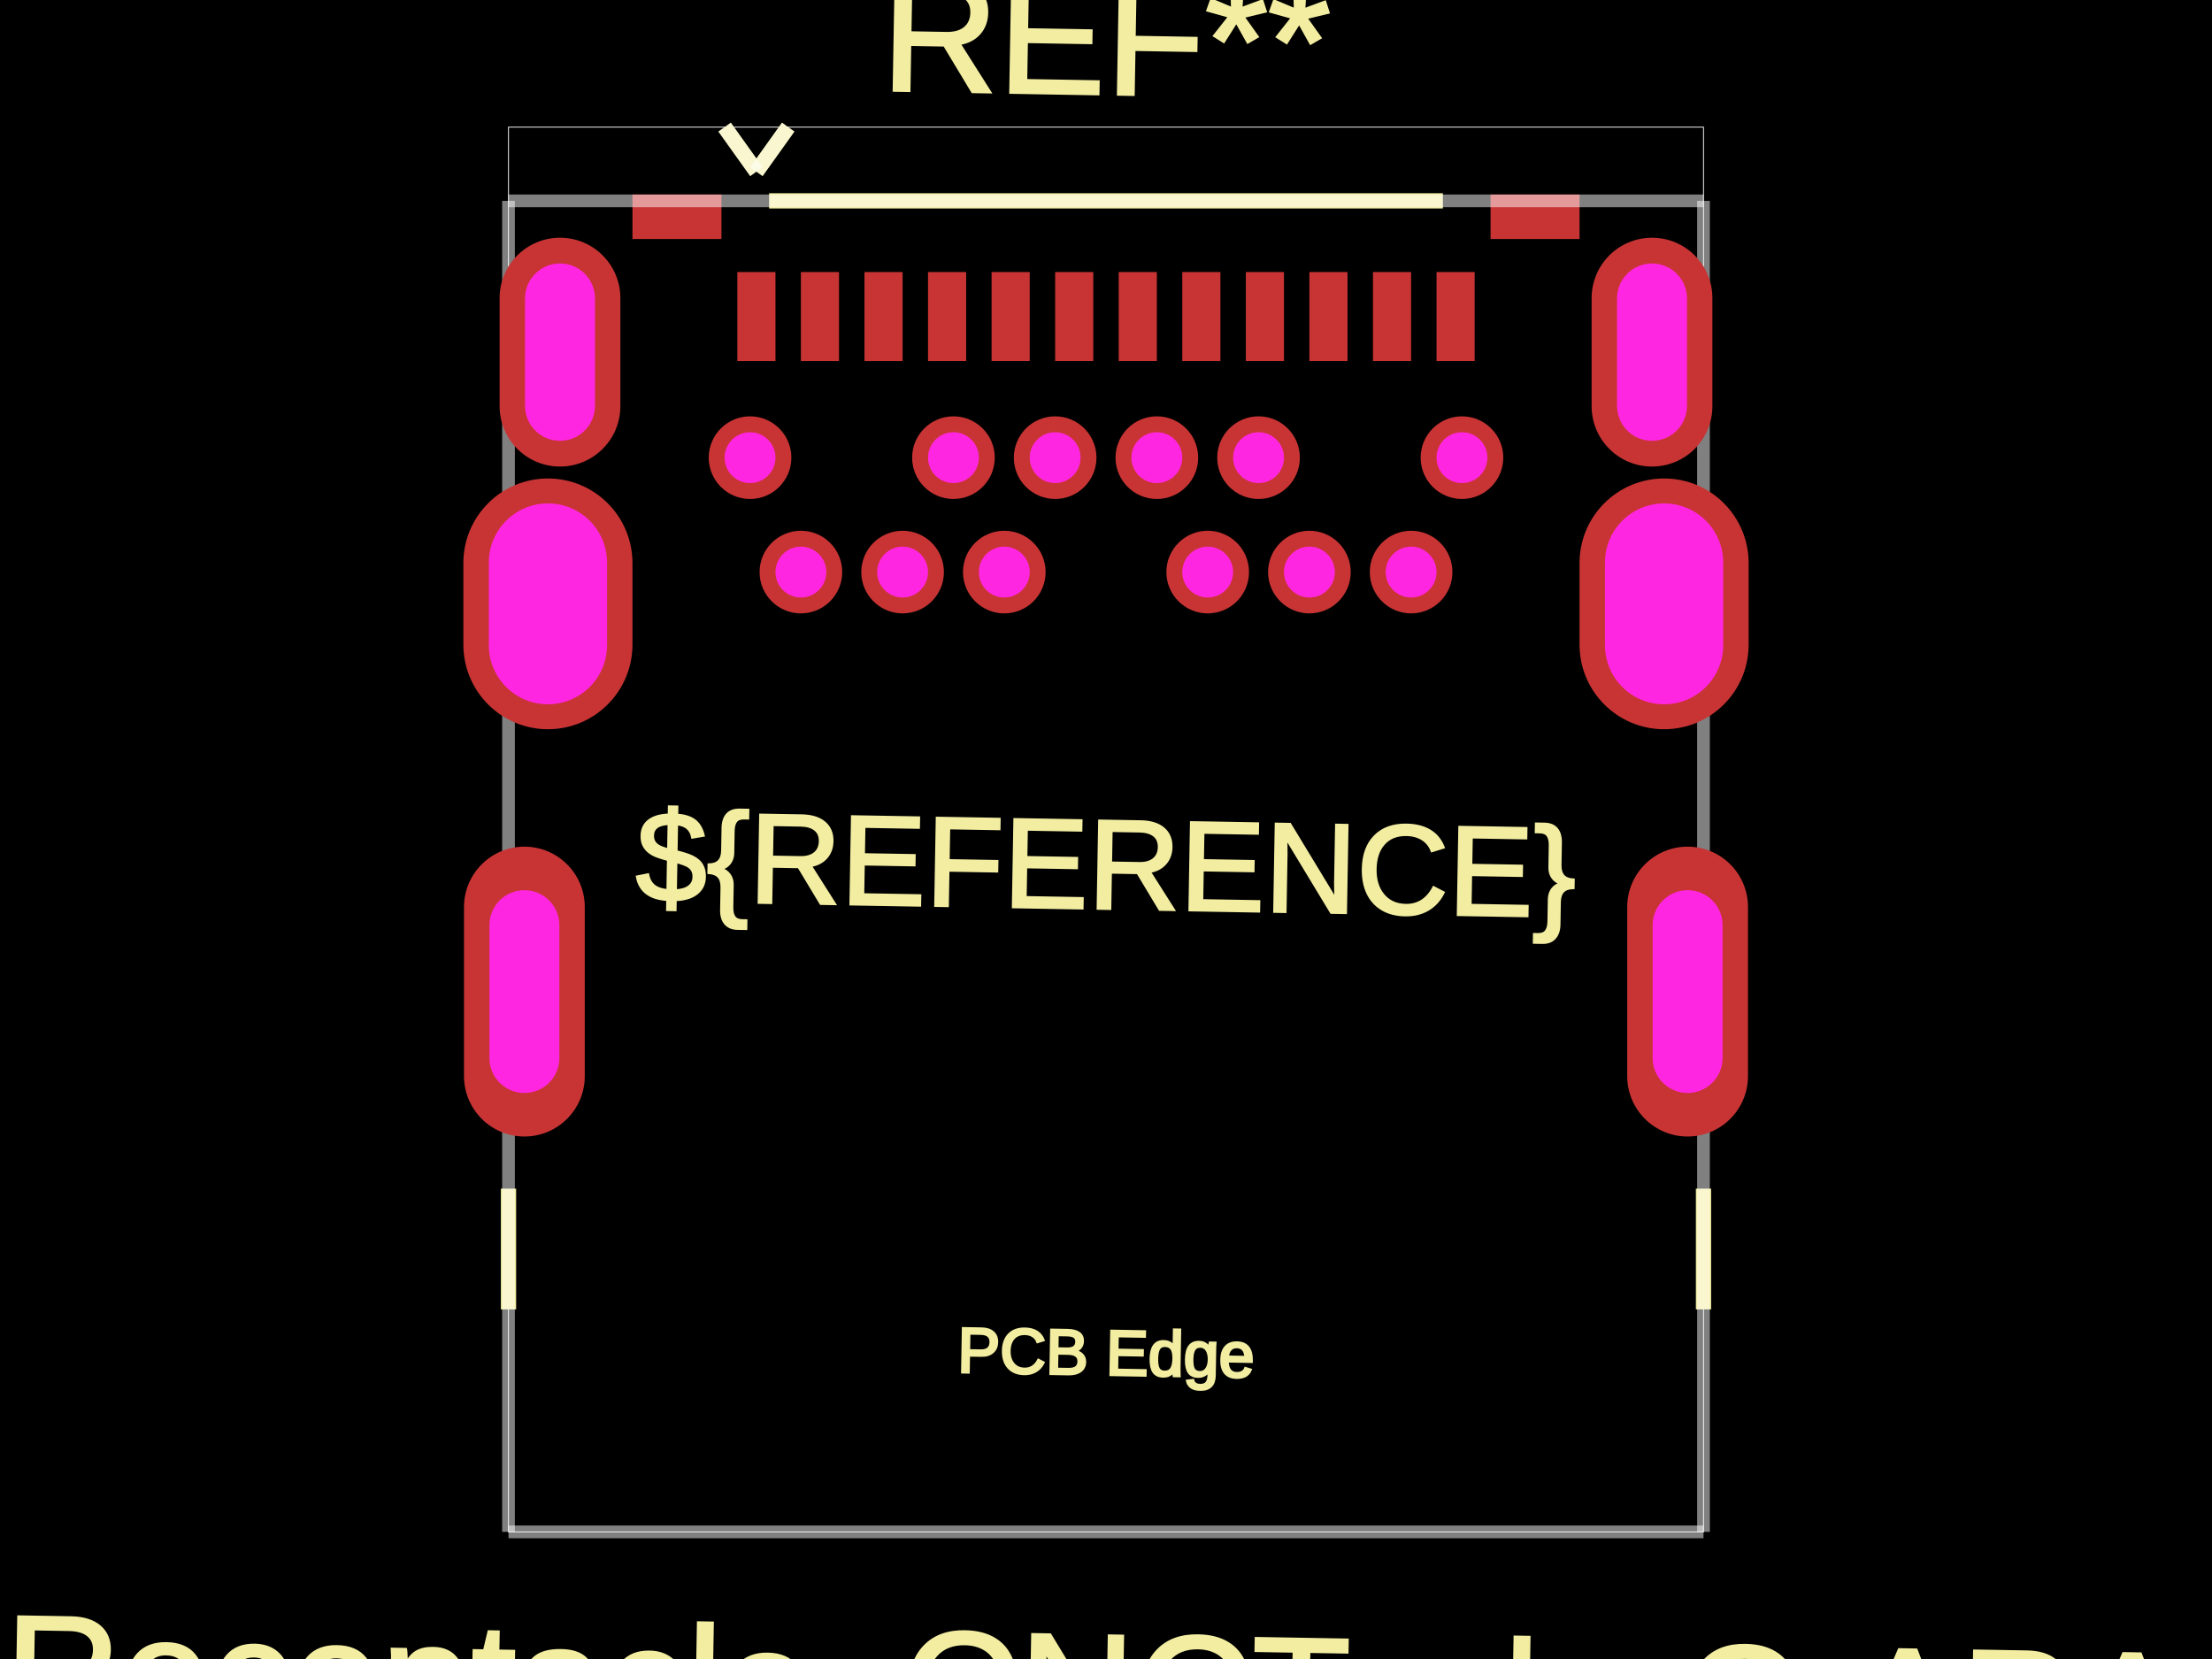
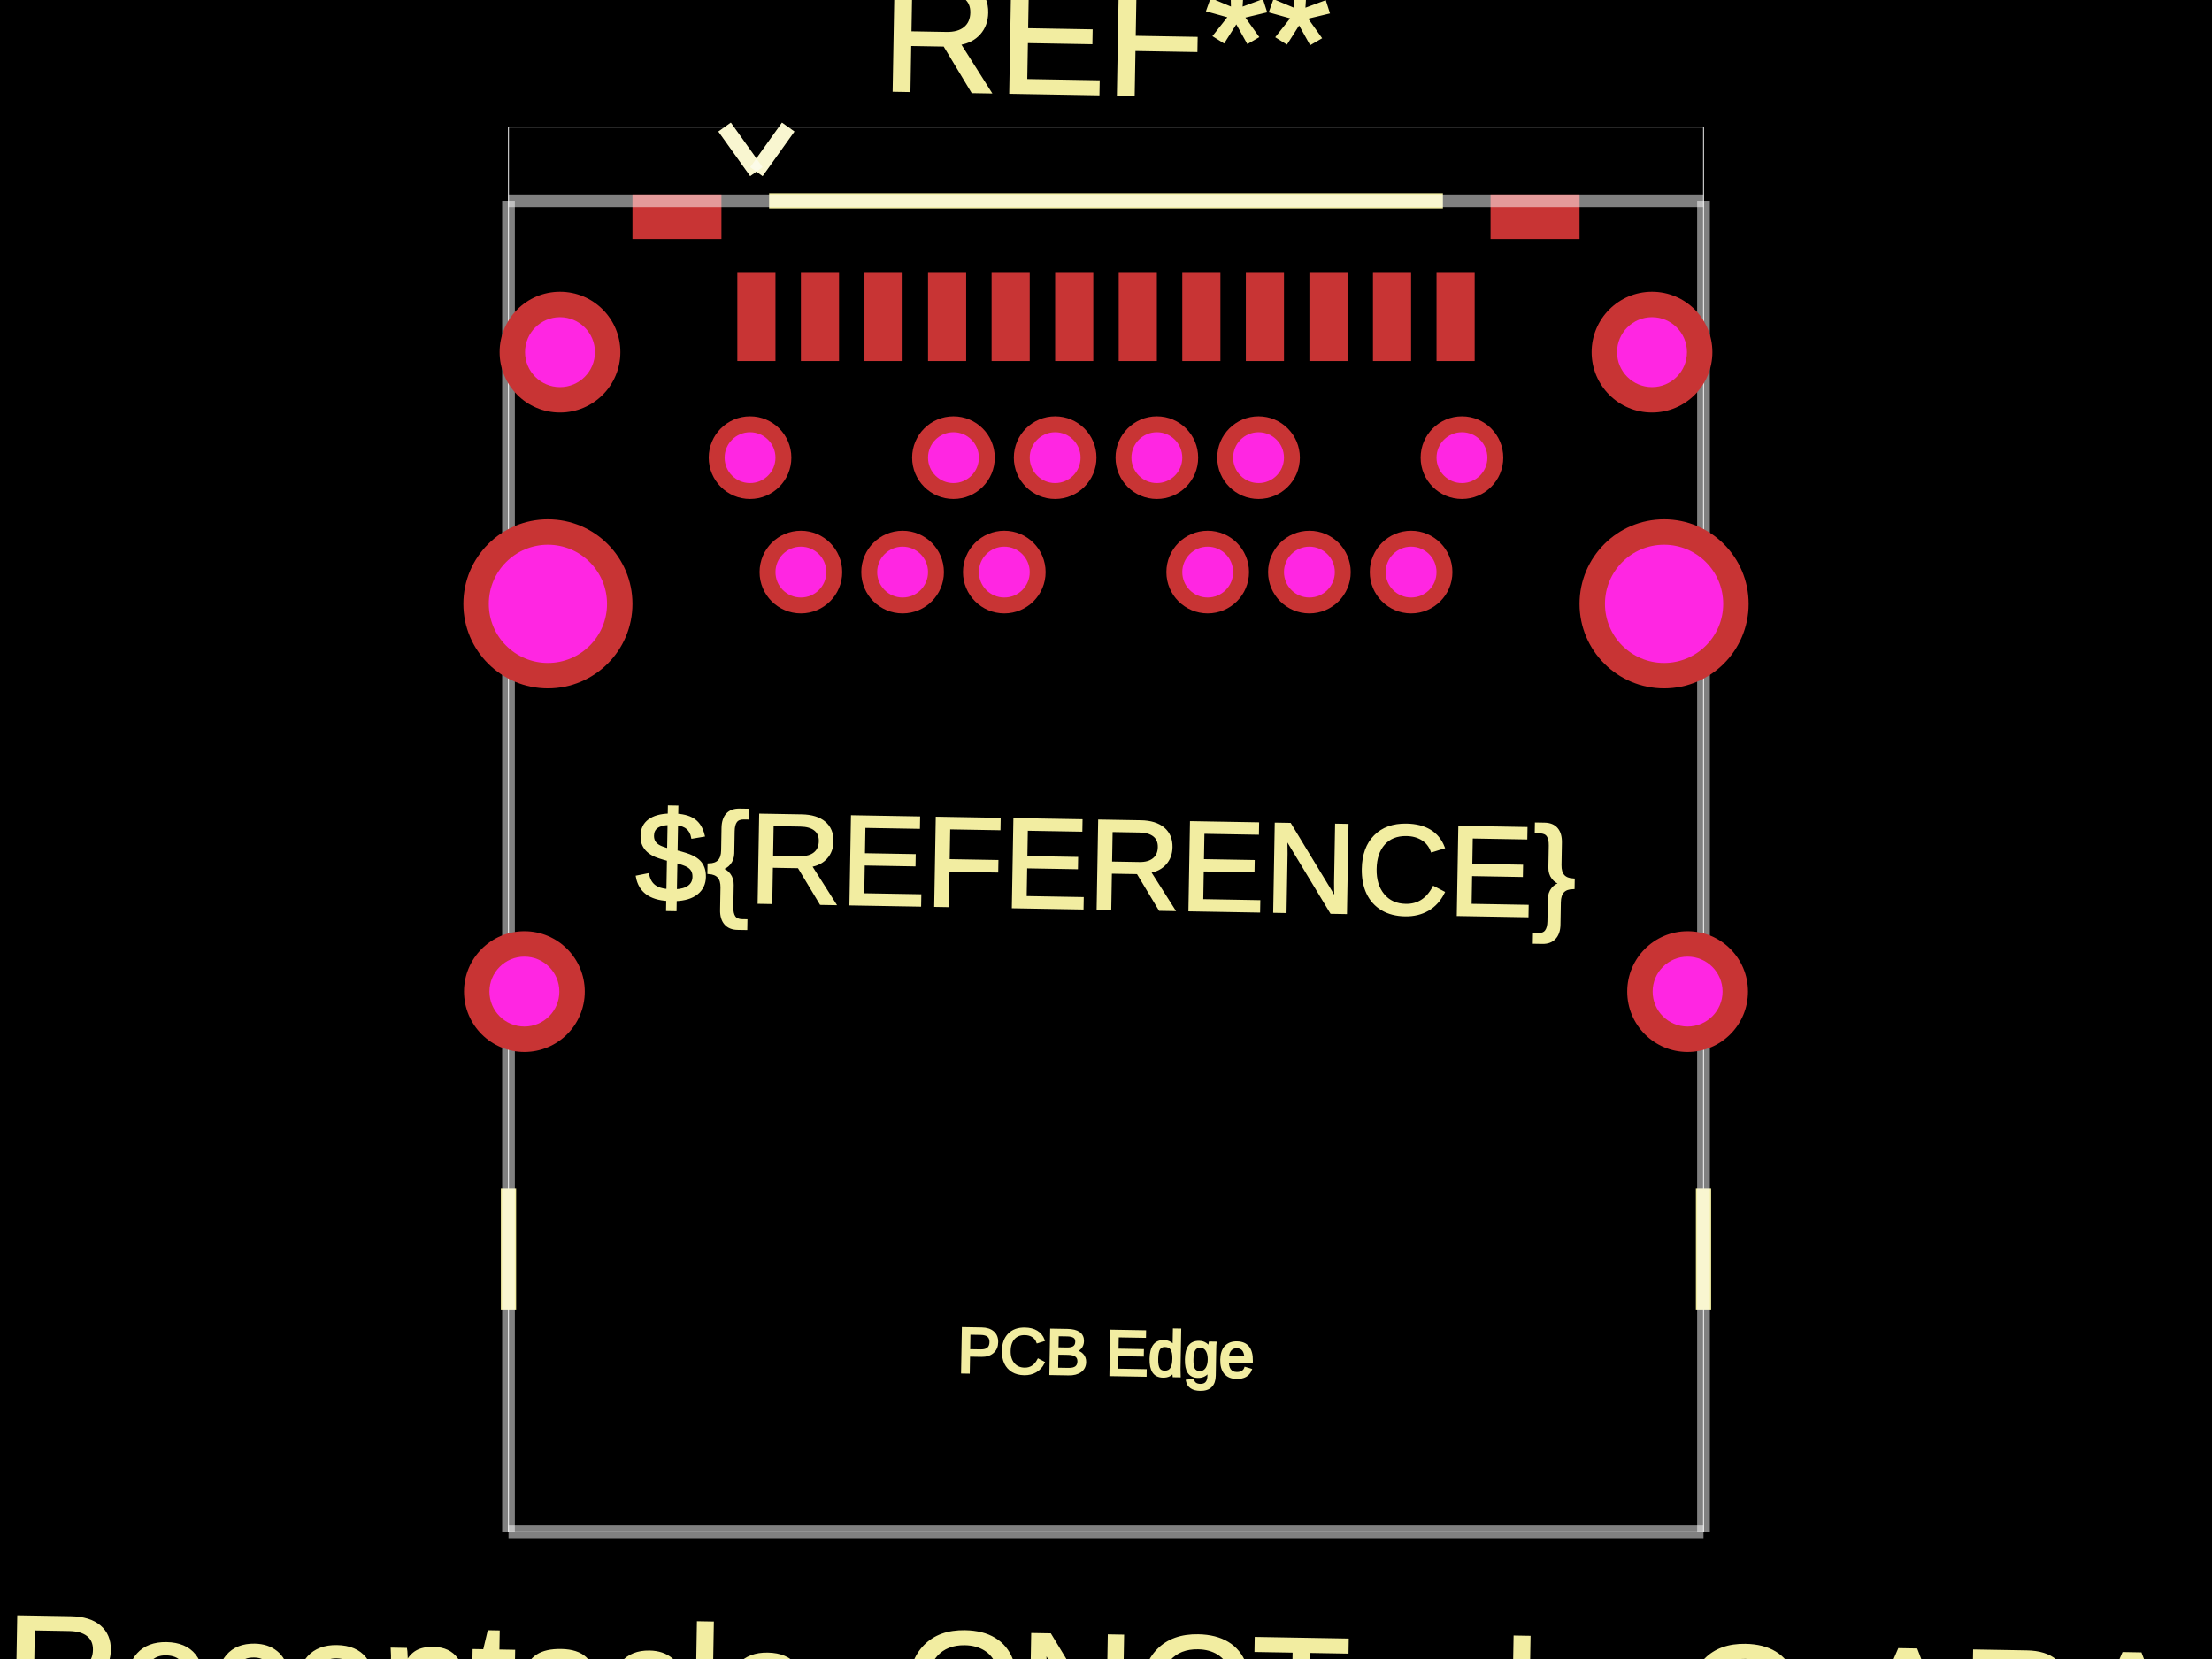
<svg xmlns="http://www.w3.org/2000/svg" width="800" height="600">
  <style>
              .boundary { fill: #000; }
              .pcb-board { fill: none; }
              .pcb-trace { fill: none; }
              .pcb-hole-outer { fill: rgb(200, 52, 52); }
              .pcb-hole-inner { fill: rgb(255, 38, 226); }
              .pcb-pad { }
              .pcb-boundary { fill: none; stroke: #fff; stroke-width: 0.3; }
              .pcb-silkscreen { fill: none; }
              .pcb-silkscreen-top { stroke: #f2eda1; }
              .pcb-silkscreen-bottom { stroke: #f2eda1; }
              .pcb-silkscreen-text { fill: #f2eda1; }
            </style>
  <rect class="boundary" x="0" y="0" width="800" height="600" />
  <rect class="pcb-boundary" x="183.908" y="45.977" width="432.184" height="508.046" />
  <g transform="translate(400, 266.6667) rotate(0) scale(1, -1)">
-     <rect class="pcb-component" x="-232.414" y="-170.345" width="464.828" height="340.69" />
-     <rect class="pcb-component-outline" x="-232.414" y="-170.345" width="464.828" height="340.69" />
+     <rect class="pcb-component" x="-171.264" y="-30.115" width="342.529" height="60.23" />
+     <rect class="pcb-component-outline" x="-171.264" y="-30.115" width="342.529" height="60.23" />
  </g>
  <rect class="pcb-pad" fill="rgb(200, 52, 52)" x="266.667" y="98.391" width="13.793" height="32.184" />
  <rect class="pcb-pad" fill="rgb(200, 52, 52)" x="289.655" y="98.391" width="13.793" height="32.184" />
  <rect class="pcb-pad" fill="rgb(200, 52, 52)" x="312.644" y="98.391" width="13.793" height="32.184" />
  <rect class="pcb-pad" fill="rgb(200, 52, 52)" x="335.632" y="98.391" width="13.793" height="32.184" />
  <rect class="pcb-pad" fill="rgb(200, 52, 52)" x="358.621" y="98.391" width="13.793" height="32.184" />
  <rect class="pcb-pad" fill="rgb(200, 52, 52)" x="381.609" y="98.391" width="13.793" height="32.184" />
  <rect class="pcb-pad" fill="rgb(200, 52, 52)" x="404.598" y="98.391" width="13.793" height="32.184" />
  <rect class="pcb-pad" fill="rgb(200, 52, 52)" x="427.586" y="98.391" width="13.793" height="32.184" />
  <rect class="pcb-pad" fill="rgb(200, 52, 52)" x="450.575" y="98.391" width="13.793" height="32.184" />
  <rect class="pcb-pad" fill="rgb(200, 52, 52)" x="473.563" y="98.391" width="13.793" height="32.184" />
  <rect class="pcb-pad" fill="rgb(200, 52, 52)" x="496.552" y="98.391" width="13.793" height="32.184" />
  <rect class="pcb-pad" fill="rgb(200, 52, 52)" x="519.54" y="98.391" width="13.793" height="32.184" />
  <rect class="pcb-pad" fill="rgb(200, 52, 52)" x="228.736" y="70.345" width="32.184" height="16.092" />
  <rect class="pcb-pad" fill="rgb(200, 52, 52)" x="539.08" y="70.345" width="32.184" height="16.092" />
  <path class="pcb-silkscreen pcb-silkscreen-top" d="M 183.908 429.885 L 183.908 473.563" stroke-width="5.517" data-pcb-component-id="pcb_generic_component_0" data-pcb-silkscreen-path-id="pcb_silkscreen_path_0" />
  <path class="pcb-silkscreen pcb-silkscreen-top" d="M 262.069 45.977 L 273.563 62.069" stroke-width="5.517" data-pcb-component-id="pcb_generic_component_0" data-pcb-silkscreen-path-id="pcb_silkscreen_path_1" />
  <path class="pcb-silkscreen pcb-silkscreen-top" d="M 273.563 62.069 L 285.057 45.977" stroke-width="5.517" data-pcb-component-id="pcb_generic_component_0" data-pcb-silkscreen-path-id="pcb_silkscreen_path_2" />
  <path class="pcb-silkscreen pcb-silkscreen-top" d="M 278.161 72.644 L 521.839 72.644" stroke-width="5.517" data-pcb-component-id="pcb_generic_component_0" data-pcb-silkscreen-path-id="pcb_silkscreen_path_3" />
  <path class="pcb-silkscreen pcb-silkscreen-top" d="M 616.092 473.563 L 616.092 429.885" stroke-width="5.517" data-pcb-component-id="pcb_generic_component_0" data-pcb-silkscreen-path-id="pcb_silkscreen_path_4" />
  <text x="0" y="0" font-family="Arial, sans-serif" font-size="22.989" text-anchor="middle" dominant-baseline="central" transform="matrix(0.9998477,0.01745241,-0.01745241,0.9998477,400,489.1954)" class="pcb-silkscreen-text pcb-silkscreen-top" data-pcb-silkscreen-text-id="pcb_generic_component_0">PCB Edge</text>
  <text x="0" y="0" font-family="Arial, sans-serif" font-size="45.977" text-anchor="middle" dominant-baseline="central" transform="matrix(0.9998477,0.01745241,-0.01745241,0.9998477,400,312.6437)" class="pcb-silkscreen-text pcb-silkscreen-top" data-pcb-silkscreen-text-id="pcb_generic_component_0">${REFERENCE}</text>
  <text x="0" y="0" font-family="Arial, sans-serif" font-size="58.391" text-anchor="middle" dominant-baseline="central" transform="matrix(0.9998477,0.01745241,-0.01745241,0.9998477,400,13.7931)" class="pcb-silkscreen-text pcb-silkscreen-top" data-pcb-silkscreen-text-id="pcb_generic_component_0">REF**</text>
  <text x="0" y="0" font-family="Arial, sans-serif" font-size="58.391" text-anchor="middle" dominant-baseline="central" transform="matrix(0.9998477,0.01745241,-0.01745241,0.9998477,399.0805,611.4943)" class="pcb-silkscreen-text pcb-silkscreen-top" data-pcb-silkscreen-text-id="pcb_generic_component_0">USB_C_Receptacle_CNCTech_C-ARA1-AK51X</text>
  <path class="pcb-fabrication-note-path" stroke="rgba(255,255,255,0.5)" fill="none" d="M 183.908 72.644 L 616.092 72.644" stroke-width="4.598" data-pcb-component-id="pcb_generic_component_0" data-pcb-fabrication-note-path-id="undefined" />
  <path class="pcb-fabrication-note-path" stroke="rgba(255,255,255,0.5)" fill="none" d="M 183.908 554.023 L 183.908 72.644" stroke-width="4.598" data-pcb-component-id="pcb_generic_component_0" data-pcb-fabrication-note-path-id="undefined" />
  <path class="pcb-fabrication-note-path" stroke="rgba(255,255,255,0.5)" fill="none" d="M 262.069 45.977 L 273.563 62.069" stroke-width="5.517" data-pcb-component-id="pcb_generic_component_0" data-pcb-fabrication-note-path-id="undefined" />
  <path class="pcb-fabrication-note-path" stroke="rgba(255,255,255,0.5)" fill="none" d="M 273.563 62.069 L 285.057 45.977" stroke-width="5.517" data-pcb-component-id="pcb_generic_component_0" data-pcb-fabrication-note-path-id="undefined" />
  <path class="pcb-fabrication-note-path" stroke="rgba(255,255,255,0.5)" fill="none" d="M 616.092 72.644 L 616.092 554.023" stroke-width="4.598" data-pcb-component-id="pcb_generic_component_0" data-pcb-fabrication-note-path-id="undefined" />
  <path class="pcb-fabrication-note-path" stroke="rgba(255,255,255,0.5)" fill="none" d="M 616.092 554.023 L 183.908 554.023" stroke-width="4.598" data-pcb-component-id="pcb_generic_component_0" data-pcb-fabrication-note-path-id="undefined" />
  <g>
    <circle class="pcb-hole-outer" cx="528.736" cy="165.517" r="14.943" />
    <circle class="pcb-hole-inner" cx="528.736" cy="165.517" r="9.195" />
  </g>
  <g>
    <circle class="pcb-hole-outer" cx="510.345" cy="206.897" r="14.943" />
    <circle class="pcb-hole-inner" cx="510.345" cy="206.897" r="9.195" />
  </g>
  <g>
    <circle class="pcb-hole-outer" cx="473.563" cy="206.897" r="14.943" />
    <circle class="pcb-hole-inner" cx="473.563" cy="206.897" r="9.195" />
  </g>
  <g>
    <circle class="pcb-hole-outer" cx="455.172" cy="165.517" r="14.943" />
    <circle class="pcb-hole-inner" cx="455.172" cy="165.517" r="9.195" />
  </g>
  <g>
    <circle class="pcb-hole-outer" cx="436.782" cy="206.897" r="14.943" />
    <circle class="pcb-hole-inner" cx="436.782" cy="206.897" r="9.195" />
  </g>
  <g>
    <circle class="pcb-hole-outer" cx="418.391" cy="165.517" r="14.943" />
    <circle class="pcb-hole-inner" cx="418.391" cy="165.517" r="9.195" />
  </g>
  <g>
    <circle class="pcb-hole-outer" cx="381.609" cy="165.517" r="14.943" />
    <circle class="pcb-hole-inner" cx="381.609" cy="165.517" r="9.195" />
  </g>
  <g>
    <circle class="pcb-hole-outer" cx="363.218" cy="206.897" r="14.943" />
    <circle class="pcb-hole-inner" cx="363.218" cy="206.897" r="9.195" />
  </g>
  <g>
    <circle class="pcb-hole-outer" cx="344.828" cy="165.517" r="14.943" />
    <circle class="pcb-hole-inner" cx="344.828" cy="165.517" r="9.195" />
  </g>
  <g>
    <circle class="pcb-hole-outer" cx="326.437" cy="206.897" r="14.943" />
    <circle class="pcb-hole-inner" cx="326.437" cy="206.897" r="9.195" />
  </g>
  <g>
    <circle class="pcb-hole-outer" cx="289.655" cy="206.897" r="14.943" />
    <circle class="pcb-hole-inner" cx="289.655" cy="206.897" r="9.195" />
  </g>
  <g>
    <circle class="pcb-hole-outer" cx="271.264" cy="165.517" r="14.943" />
    <circle class="pcb-hole-inner" cx="271.264" cy="165.517" r="9.195" />
  </g>
  <g>
-     <path class="pcb-hole-outer" d="M167.816,328.046 v61.149 a21.839,21.839 0 0 0 43.678,0 v-61.149 a21.839,21.839 0 0 0 -43.678,0 z" />
-     <path class="pcb-hole-inner" d="M177.011,334.483 v48.276 a12.644,12.644 0 0 0 25.287,0 v-48.276 a12.644,12.644 0 0 0 -25.287,0 z" />
+     <circle class="pcb-hole-outer" cx="189.655" cy="358.621" r="21.839" />
+     <circle class="pcb-hole-inner" cx="189.655" cy="358.621" r="12.644" />
  </g>
  <g>
-     <path class="pcb-hole-outer" d="M167.586,203.448 v29.885 a30.575,30.575 0 0 0 61.149,0 v-29.885 a30.575,30.575 0 0 0 -61.149,0 z" />
-     <path class="pcb-hole-inner" d="M176.782,203.448 v29.885 a21.379,21.379 0 0 0 42.759,0 v-29.885 a21.379,21.379 0 0 0 -42.759,0 z" />
+     <circle class="pcb-hole-outer" cx="198.161" cy="218.391" r="30.575" />
+     <circle class="pcb-hole-inner" cx="198.161" cy="218.391" r="21.379" />
  </g>
  <g>
-     <path class="pcb-hole-outer" d="M180.69,107.816 v39.08 a21.839,21.839 0 0 0 43.678,0 v-39.08 a21.839,21.839 0 0 0 -43.678,0 z" />
-     <path class="pcb-hole-inner" d="M189.885,107.816 v39.08 a12.644,12.644 0 0 0 25.287,0 v-39.08 a12.644,12.644 0 0 0 -25.287,0 z" />
+     <circle class="pcb-hole-outer" cx="202.529" cy="127.356" r="21.839" />
+     <circle class="pcb-hole-inner" cx="202.529" cy="127.356" r="12.644" />
  </g>
  <g>
-     <path class="pcb-hole-outer" d="M575.632,107.816 v39.08 a21.839,21.839 0 0 0 43.678,0 v-39.08 a21.839,21.839 0 0 0 -43.678,0 z" />
-     <path class="pcb-hole-inner" d="M584.828,107.816 v39.08 a12.644,12.644 0 0 0 25.287,0 v-39.08 a12.644,12.644 0 0 0 -25.287,0 z" />
+     <circle class="pcb-hole-outer" cx="597.471" cy="127.356" r="21.839" />
+     <circle class="pcb-hole-inner" cx="597.471" cy="127.356" r="12.644" />
  </g>
  <g>
-     <path class="pcb-hole-outer" d="M571.264,203.448 v29.885 a30.575,30.575 0 0 0 61.149,0 v-29.885 a30.575,30.575 0 0 0 -61.149,0 z" />
-     <path class="pcb-hole-inner" d="M580.46,203.448 v29.885 a21.379,21.379 0 0 0 42.759,0 v-29.885 a21.379,21.379 0 0 0 -42.759,0 z" />
+     <circle class="pcb-hole-outer" cx="601.839" cy="218.391" r="30.575" />
+     <circle class="pcb-hole-inner" cx="601.839" cy="218.391" r="21.379" />
  </g>
  <g>
-     <path class="pcb-hole-outer" d="M588.506,328.046 v61.149 a21.839,21.839 0 0 0 43.678,0 v-61.149 a21.839,21.839 0 0 0 -43.678,0 z" />
-     <path class="pcb-hole-inner" d="M597.701,334.483 v48.276 a12.644,12.644 0 0 0 25.287,0 v-48.276 a12.644,12.644 0 0 0 -25.287,0 z" />
+     <circle class="pcb-hole-outer" cx="610.345" cy="358.621" r="21.839" />
+     <circle class="pcb-hole-inner" cx="610.345" cy="358.621" r="12.644" />
  </g>
</svg>
